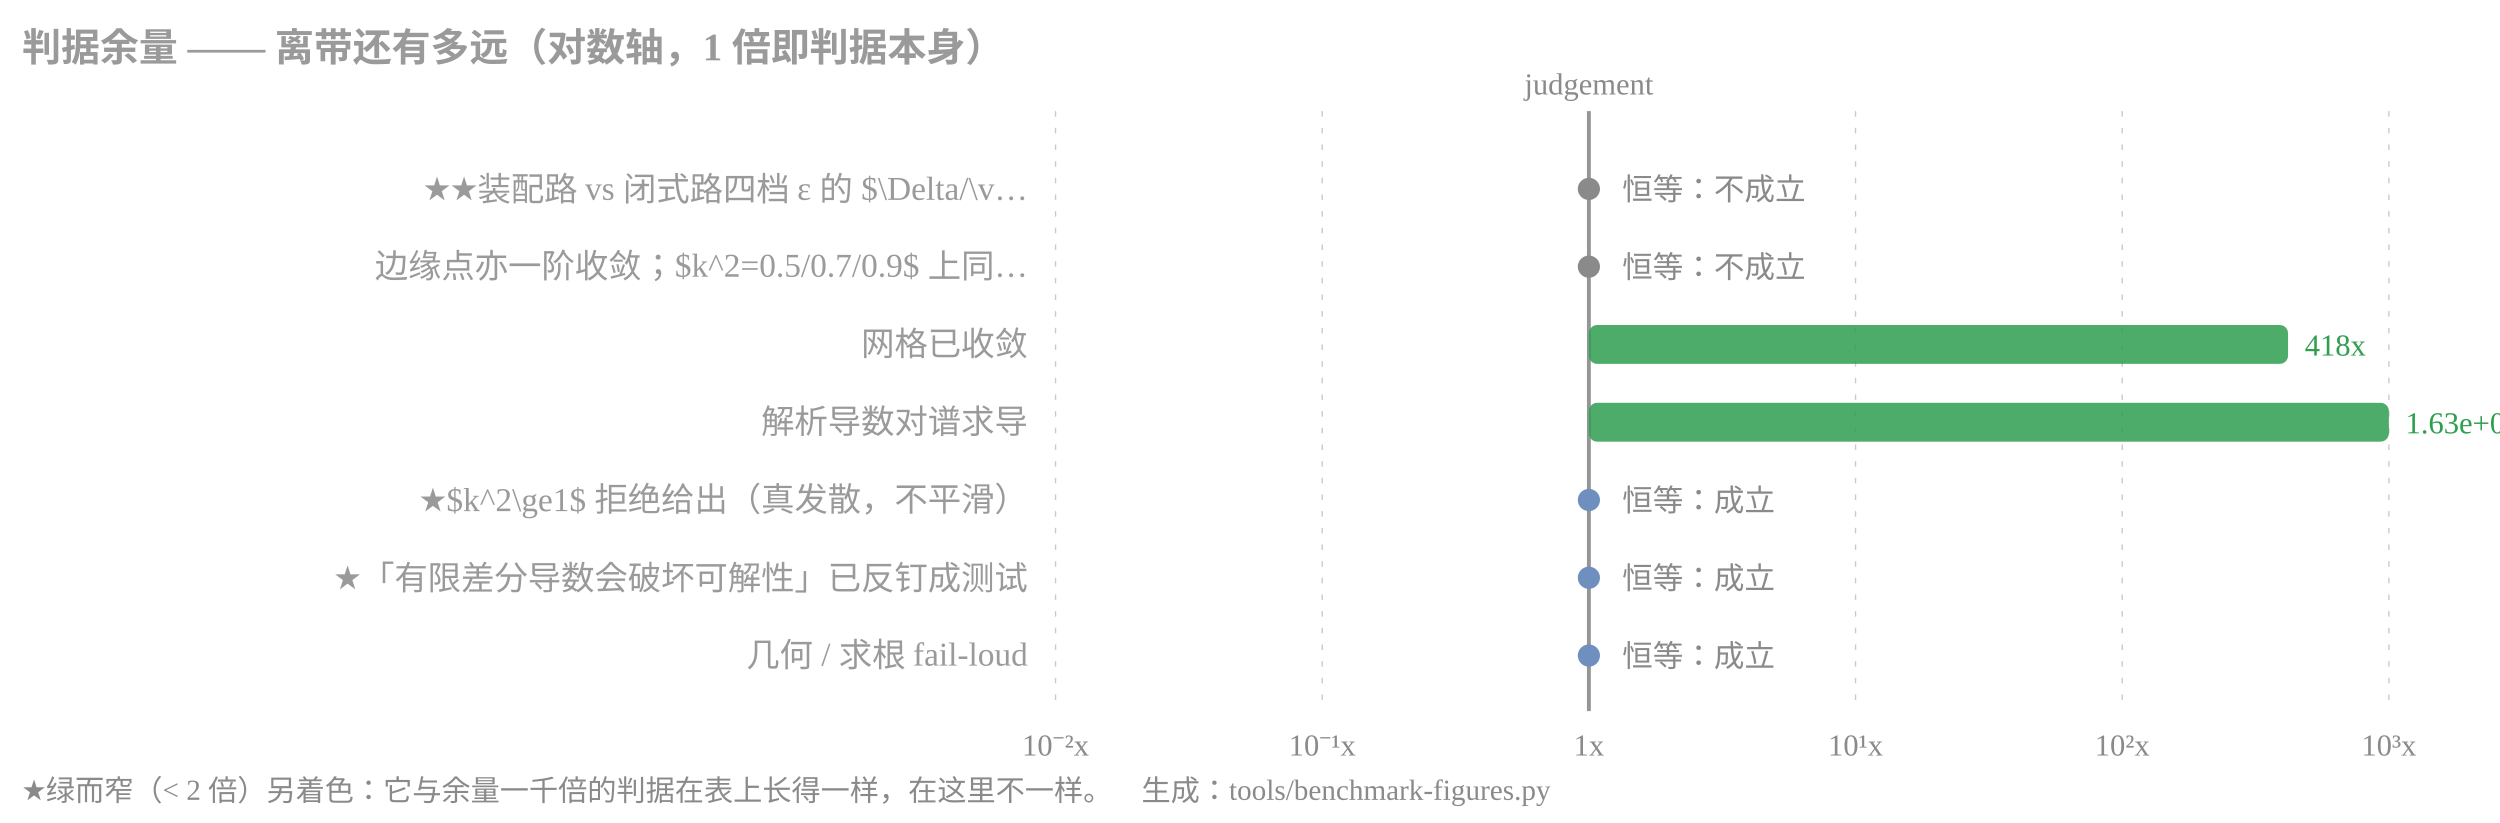
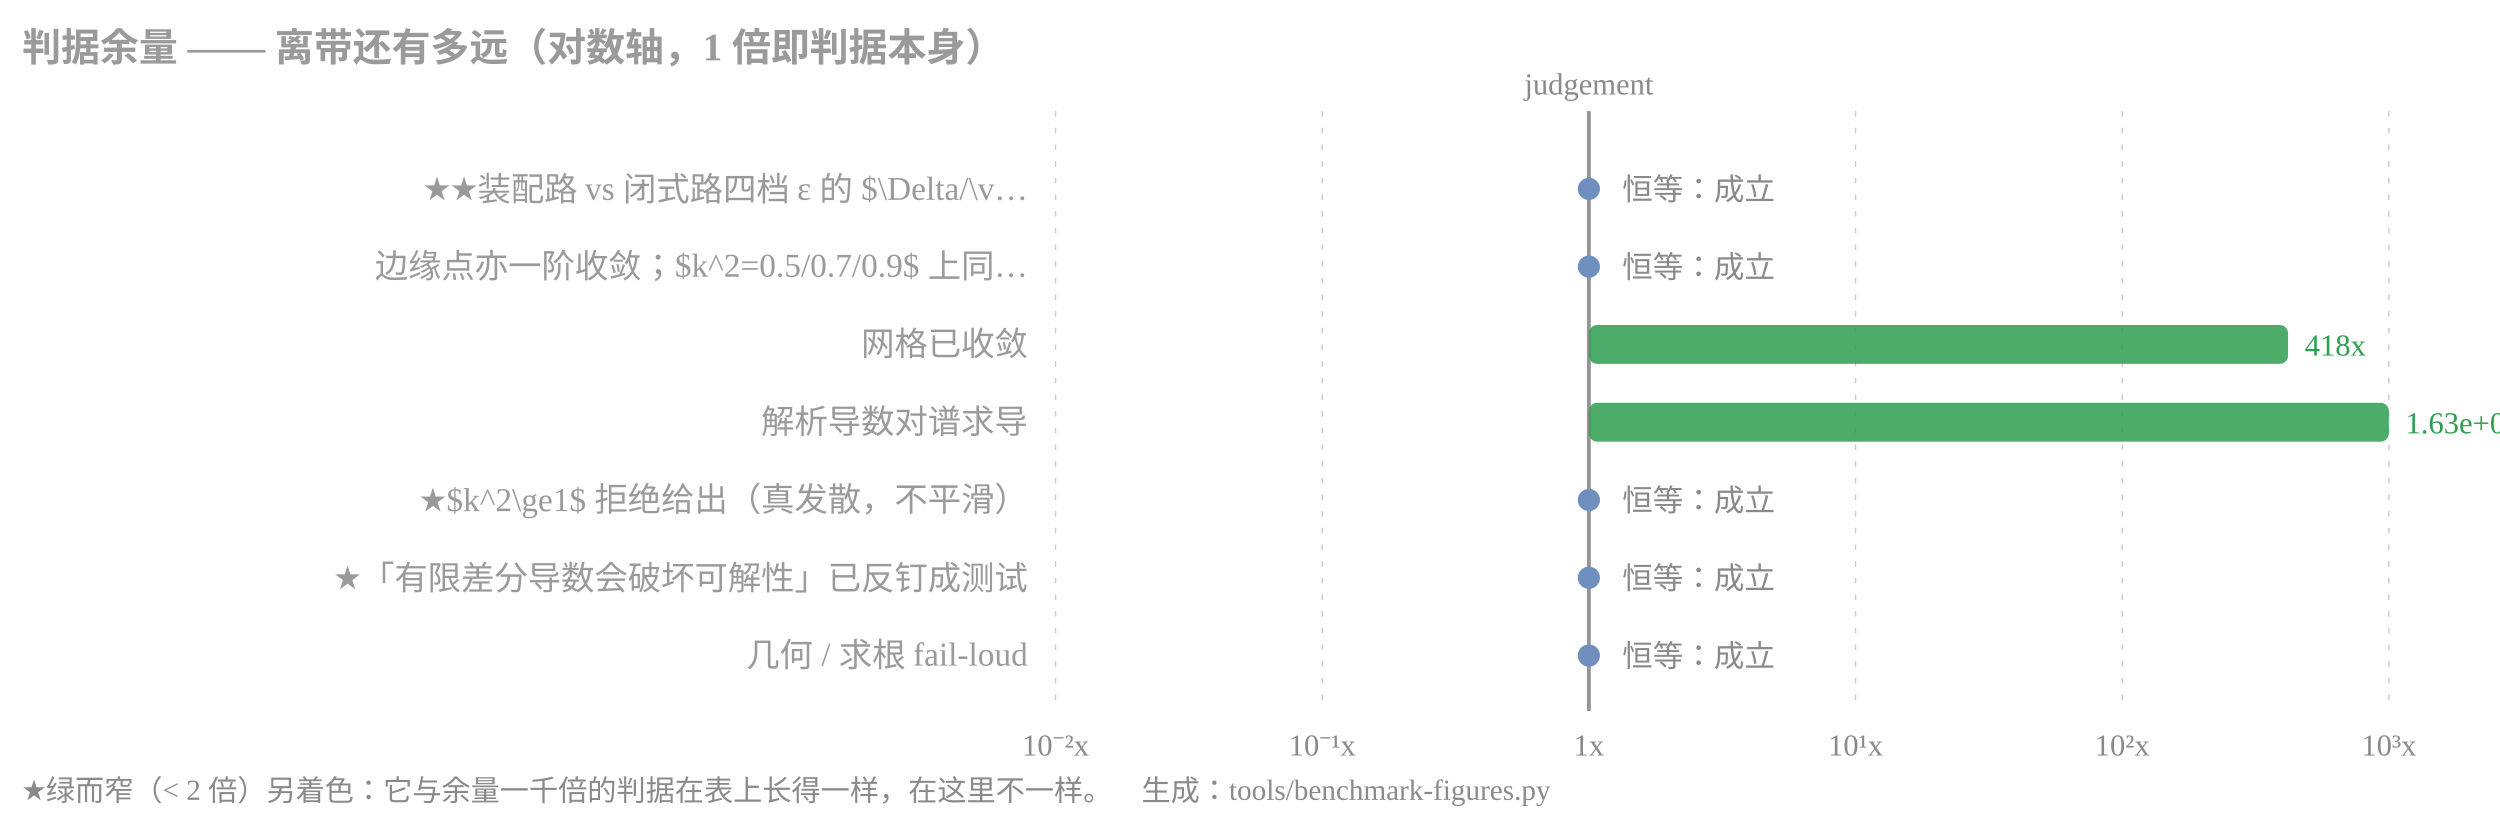
<svg xmlns="http://www.w3.org/2000/svg" viewBox="0 0 900 296" role="img" aria-label="mhd-energy-three-term-assembly: 每条判据离它的带还有多远">
  <text x="8" y="22" font-size="14" font-weight="600" fill="#9a9a9a">判据余量 —— 离带还有多远（对数轴，1 倍即判据本身）</text>
  <line x1="380.0" y1="40" x2="380.0" y2="256" stroke="#8a8a8a" stroke-width="0.5" stroke-dasharray="2 4" opacity="0.45" />
  <text x="380.0" y="272" font-size="11" fill="#8a8a8a" text-anchor="middle">10⁻²x</text>
  <line x1="476.0" y1="40" x2="476.0" y2="256" stroke="#8a8a8a" stroke-width="0.5" stroke-dasharray="2 4" opacity="0.45" />
  <text x="476.0" y="272" font-size="11" fill="#8a8a8a" text-anchor="middle">10⁻¹x</text>
  <line x1="572.0" y1="40" x2="572.0" y2="256" stroke="#8a8a8a" stroke-width="1.4" opacity="0.9" />
  <text x="572.0" y="272" font-size="11" fill="#8a8a8a" text-anchor="middle">1x</text>
  <line x1="668.0" y1="40" x2="668.0" y2="256" stroke="#8a8a8a" stroke-width="0.5" stroke-dasharray="2 4" opacity="0.45" />
  <text x="668.0" y="272" font-size="11" fill="#8a8a8a" text-anchor="middle">10¹x</text>
  <line x1="764.0" y1="40" x2="764.0" y2="256" stroke="#8a8a8a" stroke-width="0.5" stroke-dasharray="2 4" opacity="0.45" />
  <text x="764.0" y="272" font-size="11" fill="#8a8a8a" text-anchor="middle">10²x</text>
  <line x1="860.0" y1="40" x2="860.0" y2="256" stroke="#8a8a8a" stroke-width="0.5" stroke-dasharray="2 4" opacity="0.45" />
  <text x="860.0" y="272" font-size="11" fill="#8a8a8a" text-anchor="middle">10³x</text>
  <text x="572.0" y="34" font-size="11" fill="#8a8a8a" text-anchor="middle">judgement</text>
  <text x="370" y="72.0" font-size="12" fill="#9a9a9a" text-anchor="end">★★装配路 vs 闭式路四档 ε 的 $\Delta/\v…</text>
-   <circle cx="572.0" cy="68.0" r="4" fill="#8a8a8a" />
-   <text x="584.0" y="72.0" font-size="11" fill="#8a8a8a">恒等：不成立</text>
+   <circle cx="572.0" cy="68.0" r="4" fill="#6f8fbf" />
+   <text x="584.0" y="72.0" font-size="11" fill="#8a8a8a">恒等：成立</text>
  <text x="370" y="100.0" font-size="12" fill="#9a9a9a" text-anchor="end">边缘点亦一阶收敛；$k^2=0.5/0.7/0.9$ 上同…</text>
-   <circle cx="572.0" cy="96.0" r="4" fill="#8a8a8a" />
-   <text x="584.0" y="100.0" font-size="11" fill="#8a8a8a">恒等：不成立</text>
+   <circle cx="572.0" cy="96.0" r="4" fill="#6f8fbf" />
+   <text x="584.0" y="100.0" font-size="11" fill="#8a8a8a">恒等：成立</text>
  <text x="370" y="128.0" font-size="12" fill="#9a9a9a" text-anchor="end">网格已收敛</text>
  <rect x="572.0" y="117.0" width="251.7" height="14" rx="3" fill="#2e9e4f" opacity="0.85" />
  <text x="829.7" y="128.0" font-size="11" fill="#2e9e4f" text-anchor="start">418x</text>
  <text x="370" y="156.0" font-size="12" fill="#9a9a9a" text-anchor="end">解析导数对谱求导</text>
  <rect x="572.0" y="145.0" width="288.0" height="14" rx="3" fill="#2e9e4f" opacity="0.85" />
  <text x="866.0" y="156.0" font-size="11" fill="#2e9e4f" text-anchor="start">1.63e+03x</text>
  <text x="370" y="184.0" font-size="12" fill="#9a9a9a" text-anchor="end">★$k^2\ge1$ 拒绝给出（真发散，不平滑）</text>
  <circle cx="572.0" cy="180.0" r="4" fill="#6f8fbf" />
  <text x="584.0" y="184.0" font-size="11" fill="#8a8a8a">恒等：成立</text>
  <text x="370" y="212.0" font-size="12" fill="#9a9a9a" text-anchor="end">★「有限差分导数会破坏可解性」已反钉成测试</text>
  <circle cx="572.0" cy="208.0" r="4" fill="#6f8fbf" />
  <text x="584.0" y="212.0" font-size="11" fill="#8a8a8a">恒等：成立</text>
  <text x="370" y="240.0" font-size="12" fill="#9a9a9a" text-anchor="end">几何 / 求根 fail-loud</text>
  <circle cx="572.0" cy="236.0" r="4" fill="#6f8fbf" />
  <text x="584.0" y="240.0" font-size="11" fill="#8a8a8a">恒等：成立</text>
  <text x="8" y="288" font-size="10.5" fill="#8a8a8a">★绿而窄（&lt; 2 倍）另着色：它与余量一千倍的判据在表上长得一样，在这里不一样。　生成：tools/benchmark-figures.py</text>
</svg>
